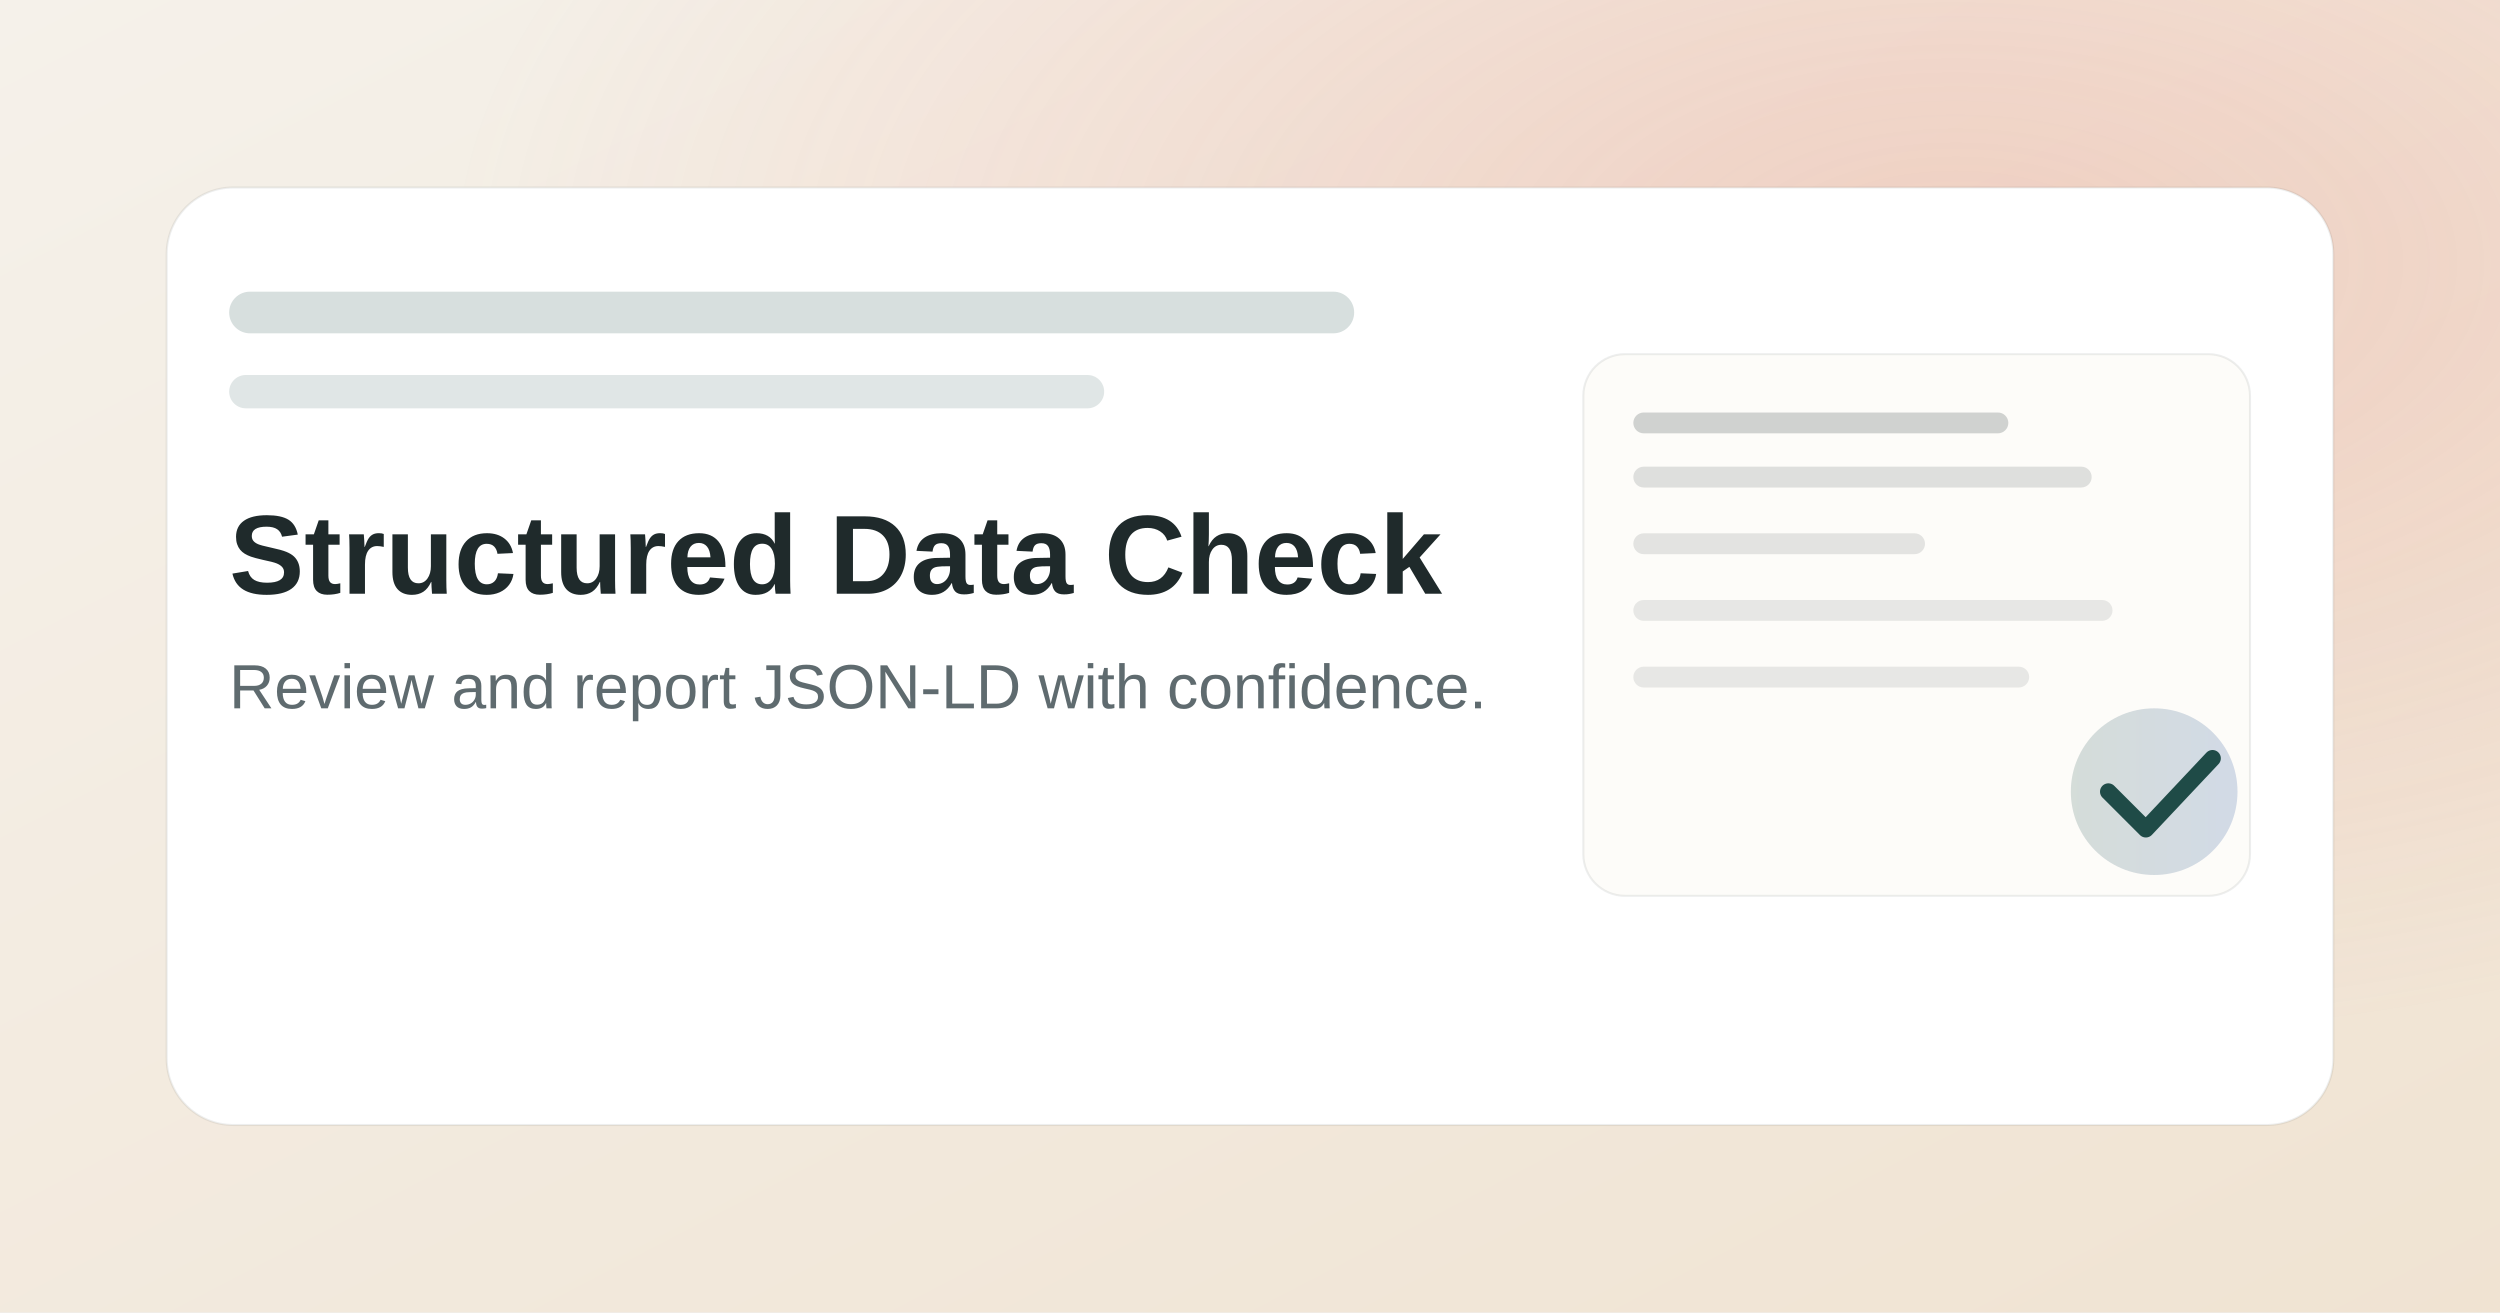
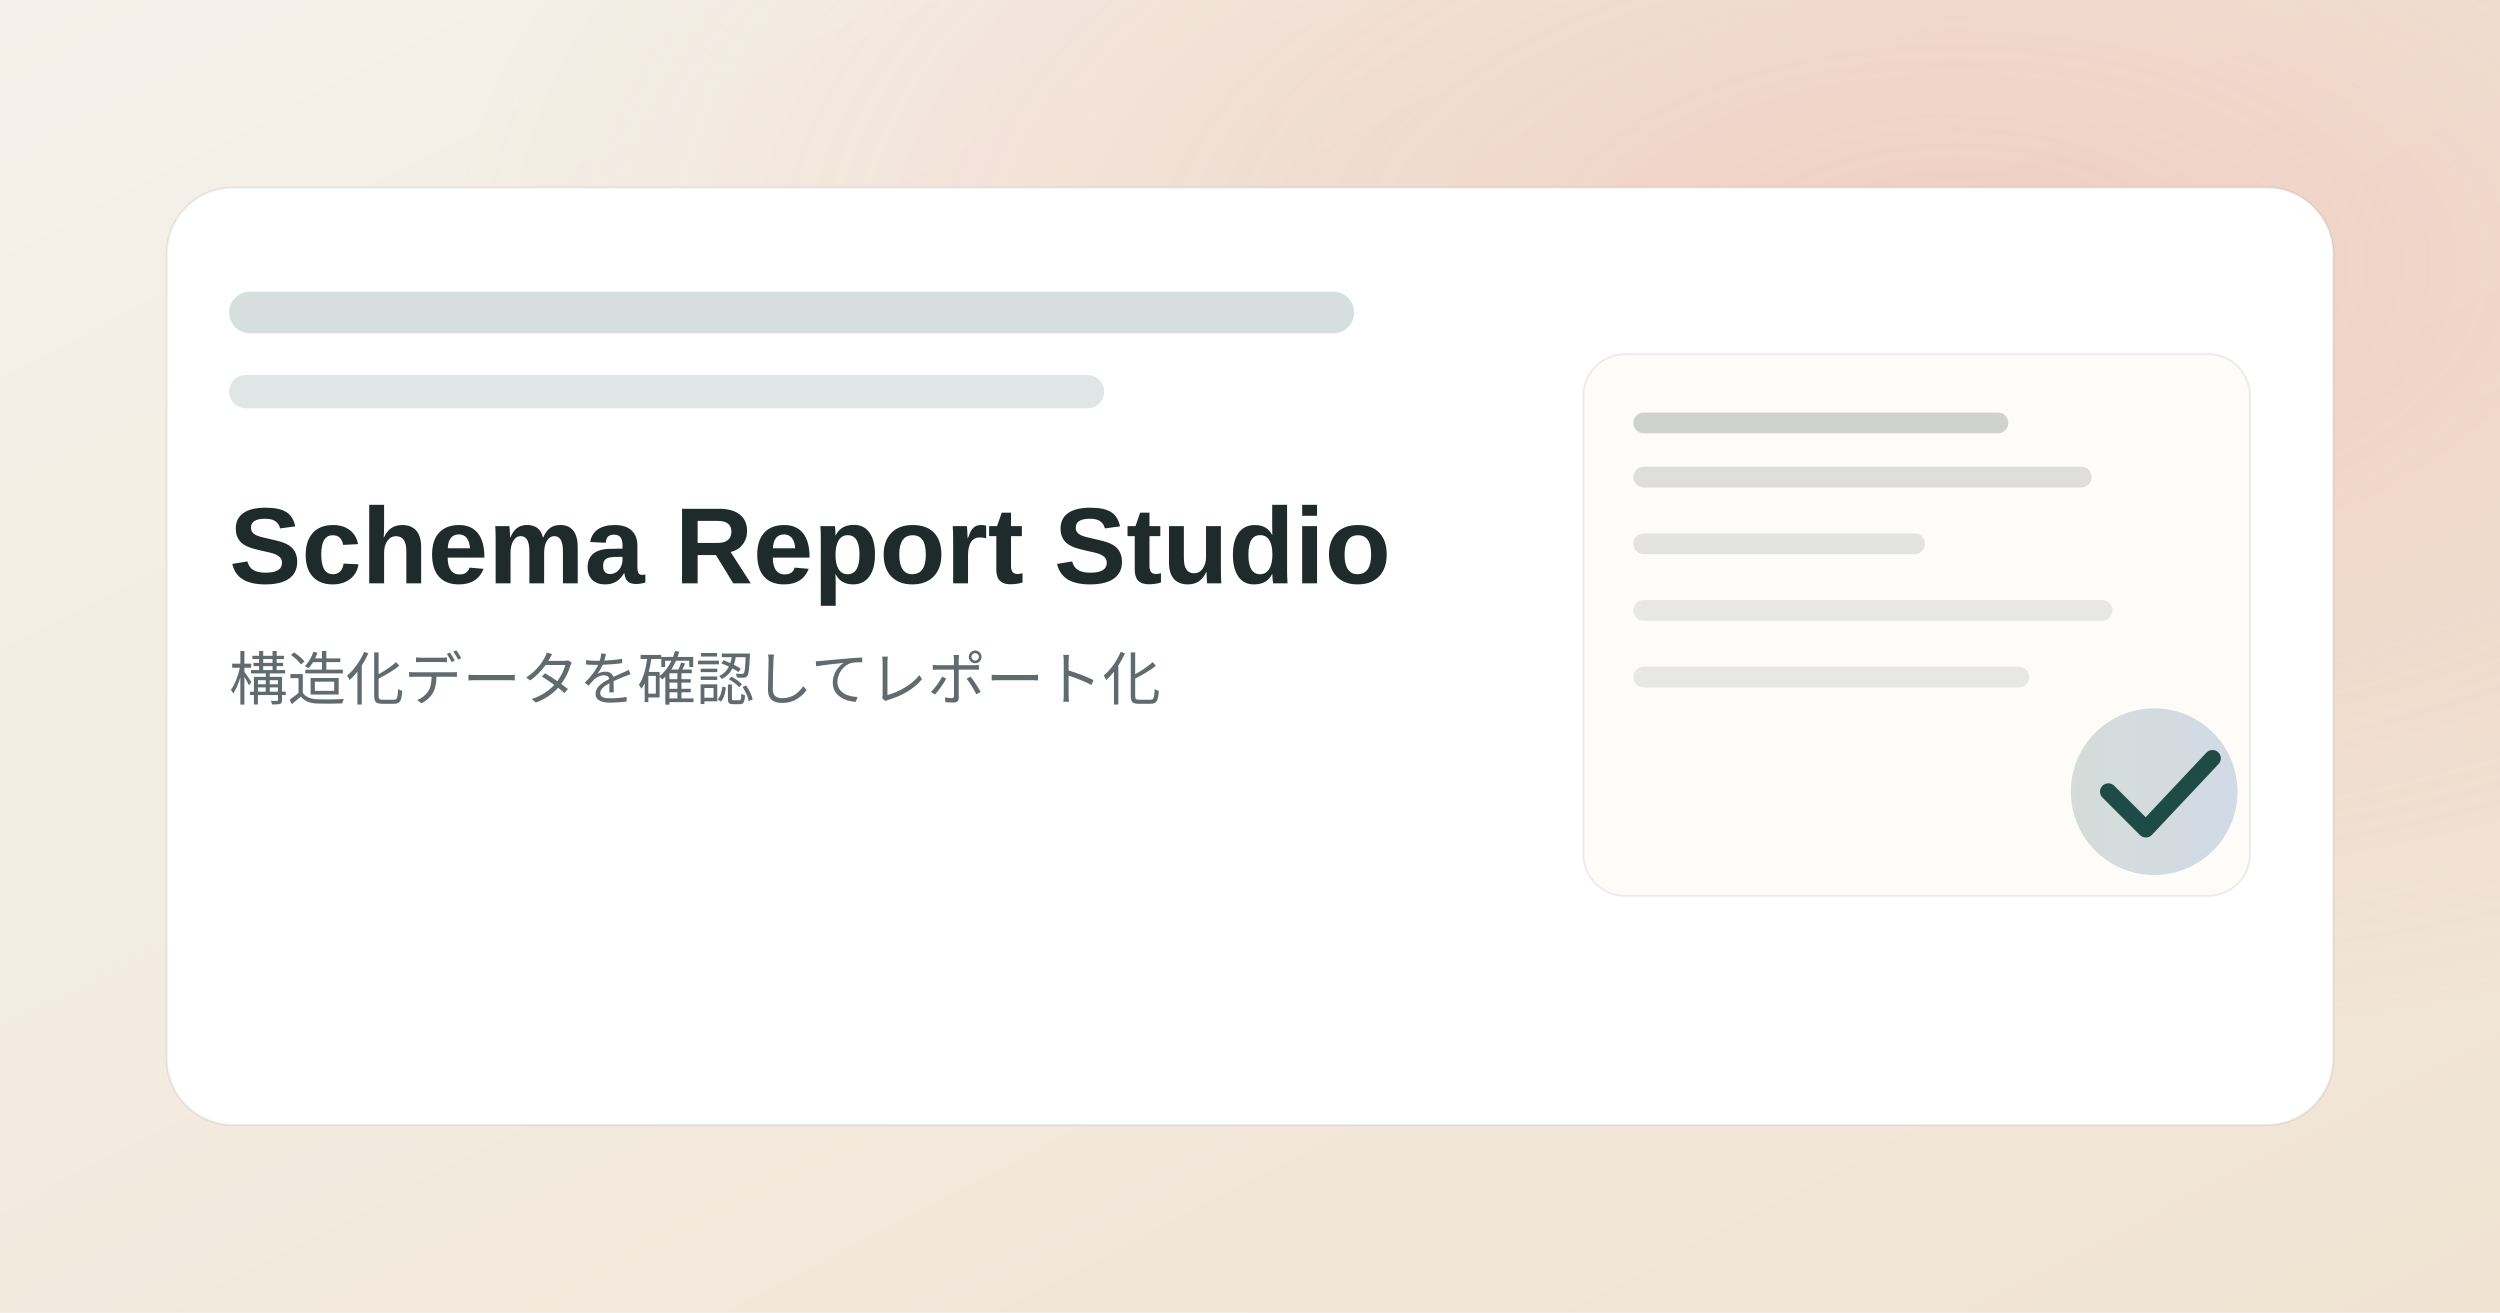
- <svg xmlns="http://www.w3.org/2000/svg" width="1200" height="630" viewBox="0 0 1200 630" role="img" aria-label="Structured Data Check">
+ <svg xmlns="http://www.w3.org/2000/svg" width="1200" height="630" viewBox="0 0 1200 630" role="img" aria-label="Schema Report Studio">
  <defs>
    <linearGradient id="bg" x1="0" x2="1" y1="0" y2="1">
      <stop offset="0%" stop-color="#f5f1ea" />
      <stop offset="100%" stop-color="#f0e3d2" />
    </linearGradient>
    <radialGradient id="glow" cx="0.78" cy="0.2" r="0.6">
      <stop offset="0%" stop-color="#e26d5a" stop-opacity="0.22" />
      <stop offset="100%" stop-color="#e26d5a" stop-opacity="0" />
    </radialGradient>
    <linearGradient id="accent" x1="0" x2="1" y1="0" y2="0">
      <stop offset="0%" stop-color="#1f4b47" />
      <stop offset="100%" stop-color="#0f3d91" />
    </linearGradient>
  </defs>
  <rect width="1200" height="630" fill="url(#bg)" />
  <rect width="1200" height="630" fill="url(#glow)" />
  <rect x="80" y="90" width="1040" height="450" rx="32" fill="#ffffff" stroke="#1f2a2b" stroke-opacity="0.08" />
  <rect x="110" y="140" width="540" height="20" rx="10" fill="#1f4b47" opacity="0.18" />
  <rect x="110" y="180" width="420" height="16" rx="8" fill="#1f4b47" opacity="0.14" />
-   <text x="110" y="285" font-size="54" font-weight="700" fill="#1f2a2b" font-family="Noto Sans JP, Public Sans, Arial, sans-serif">
-     Structured Data Check
+   <text x="110" y="280" font-size="52" font-weight="700" fill="#1f2a2b" font-family="Noto Sans JP, Public Sans, Arial, sans-serif">
+     Schema Report Studio
  </text>
-   <text x="110" y="340" font-size="30" fill="#5f6b6f" font-family="Noto Sans JP, Public Sans, Arial, sans-serif">
-     Review and report JSON-LD with confidence.
+   <text x="110" y="336" font-size="28" fill="#5f6b6f" font-family="Noto Sans JP, Public Sans, Arial, sans-serif">
+     構造化データを確認してレポート化
  </text>
  <g transform="translate(760 170)">
    <rect x="0" y="0" width="320" height="260" rx="20" fill="#fdfcf9" stroke="#1f2a2b" stroke-opacity="0.08" />
    <rect x="24" y="28" width="180" height="10" rx="5" fill="#1f2a2b" opacity="0.2" />
    <rect x="24" y="54" width="220" height="10" rx="5" fill="#1f2a2b" opacity="0.14" />
    <rect x="24" y="86" width="140" height="10" rx="5" fill="#1f2a2b" opacity="0.12" />
    <rect x="24" y="118" width="230" height="10" rx="5" fill="#1f2a2b" opacity="0.1" />
    <rect x="24" y="150" width="190" height="10" rx="5" fill="#1f2a2b" opacity="0.1" />
    <circle cx="274" cy="210" r="40" fill="url(#accent)" opacity="0.18" />
    <path d="M252 210 L270 228 L302 194" fill="none" stroke="#1f4b47" stroke-width="8" stroke-linecap="round" stroke-linejoin="round" />
  </g>
</svg>
